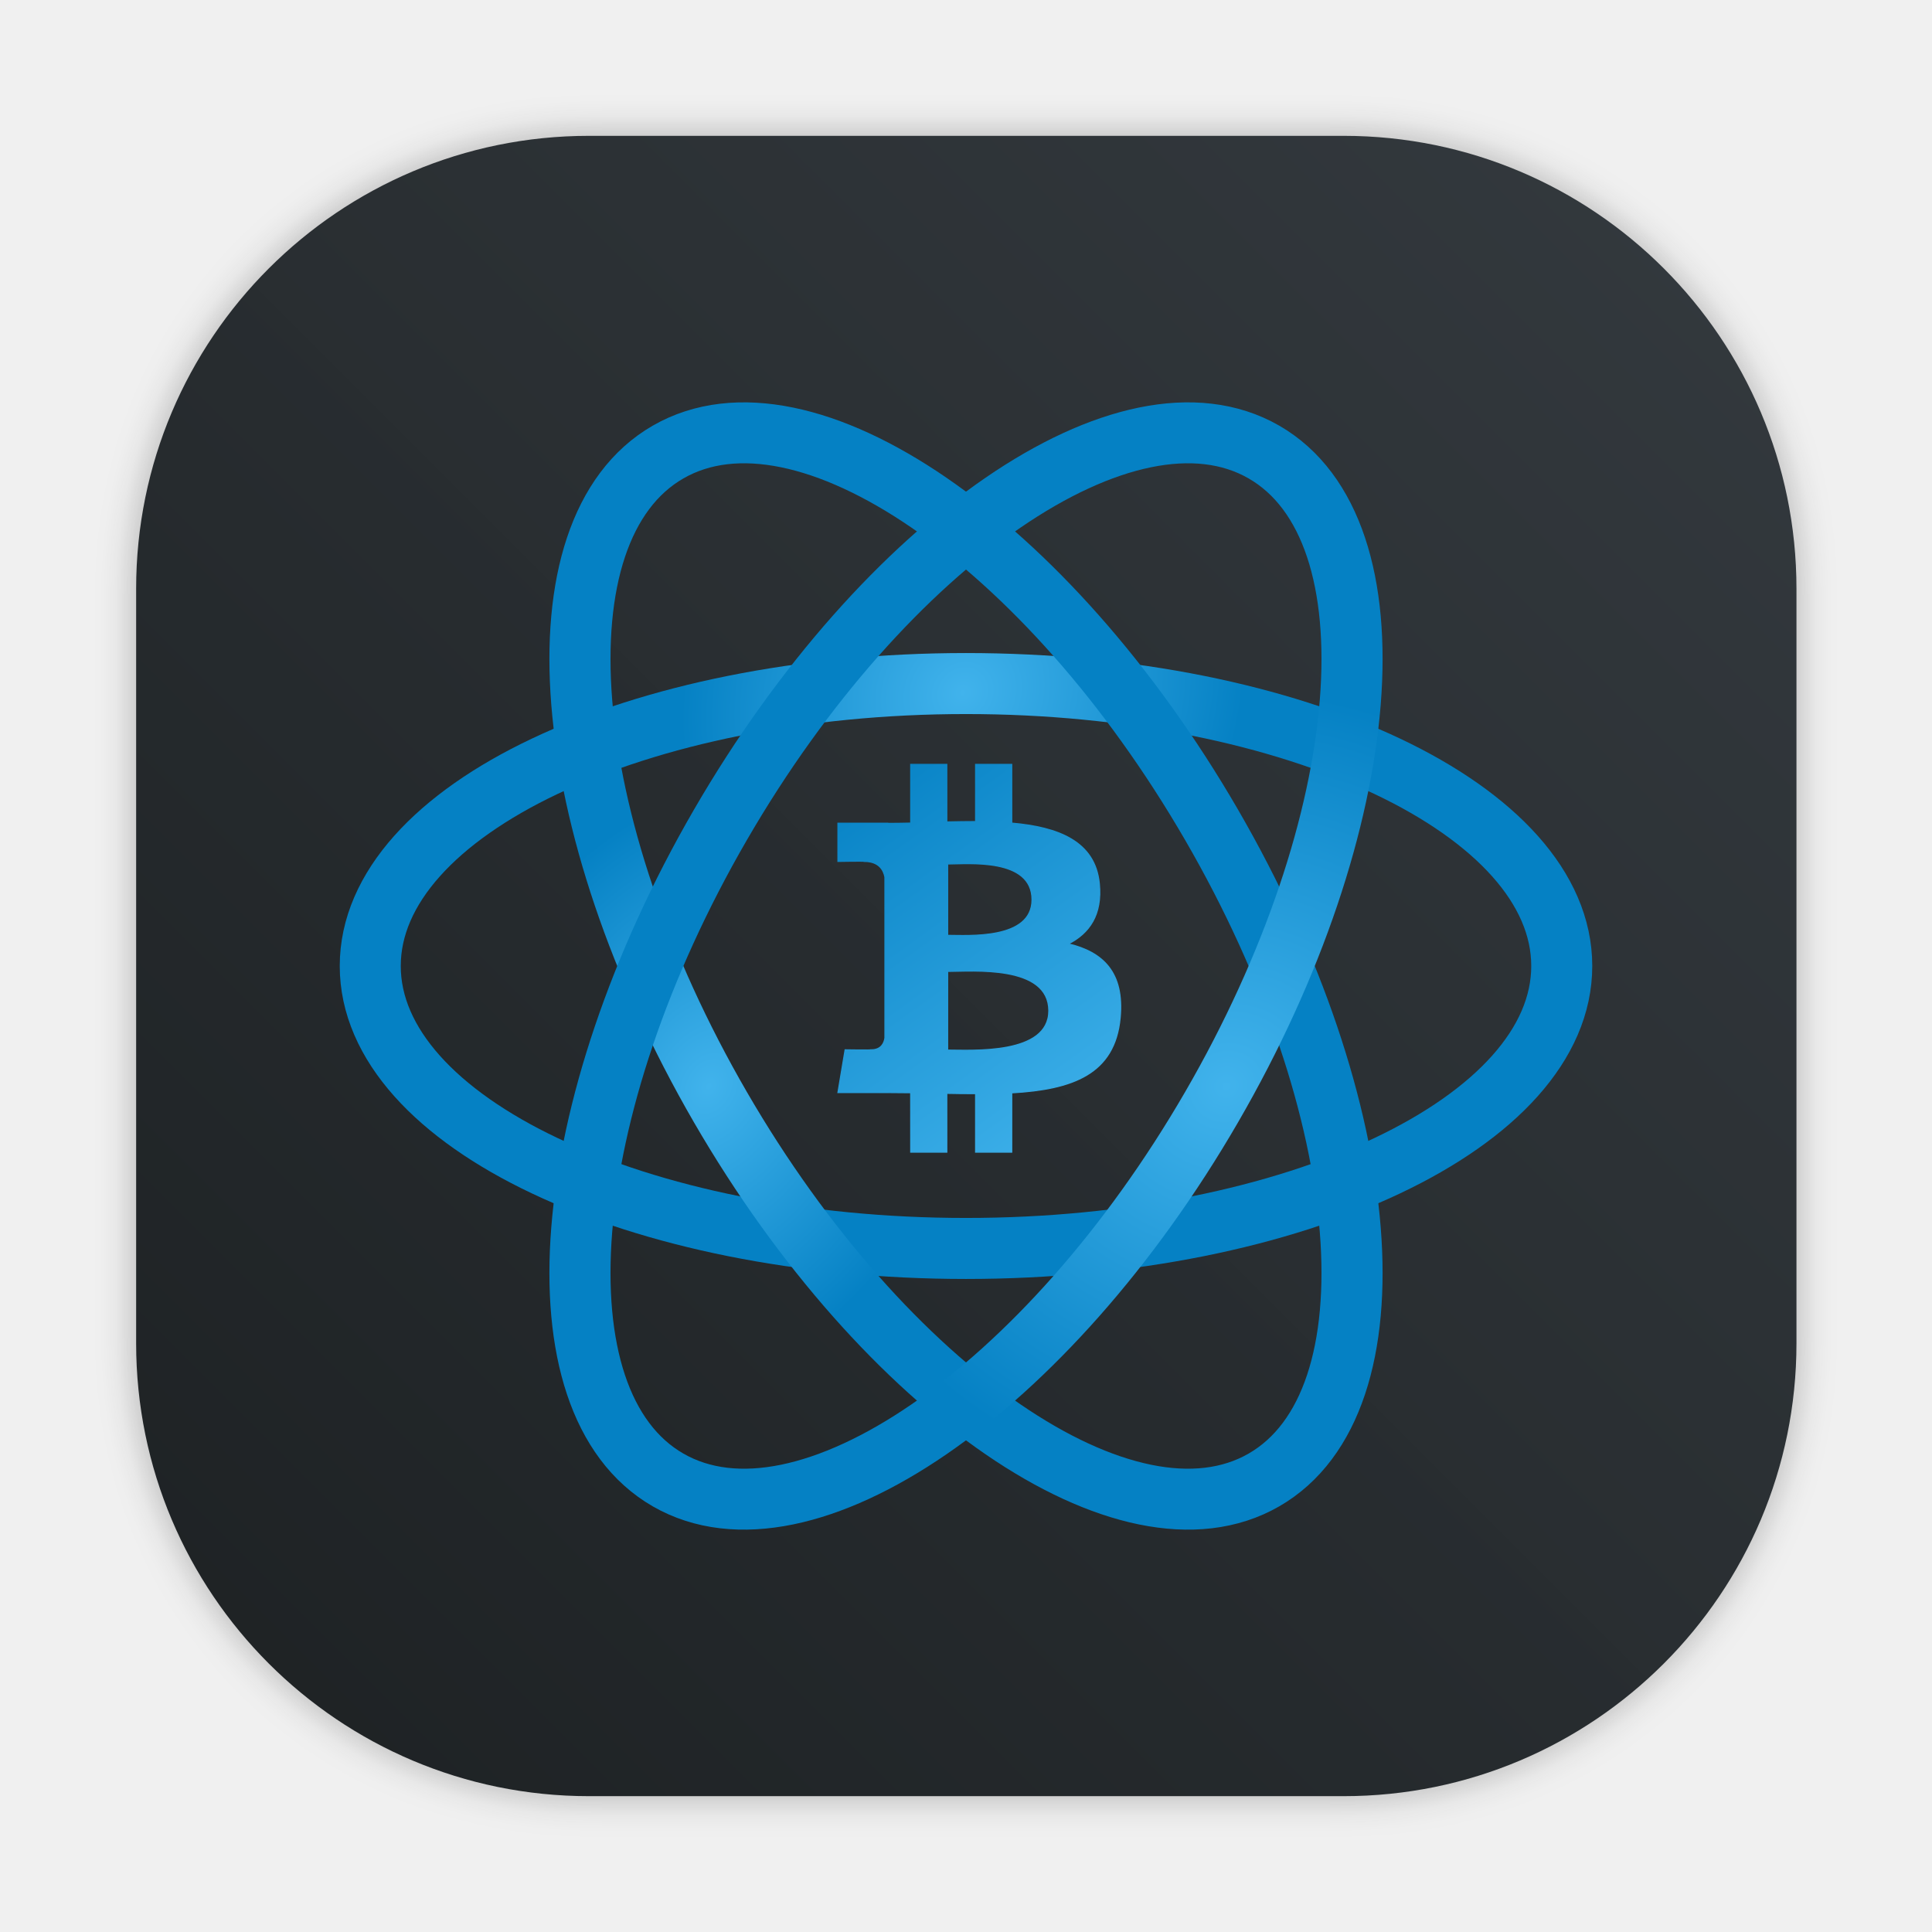
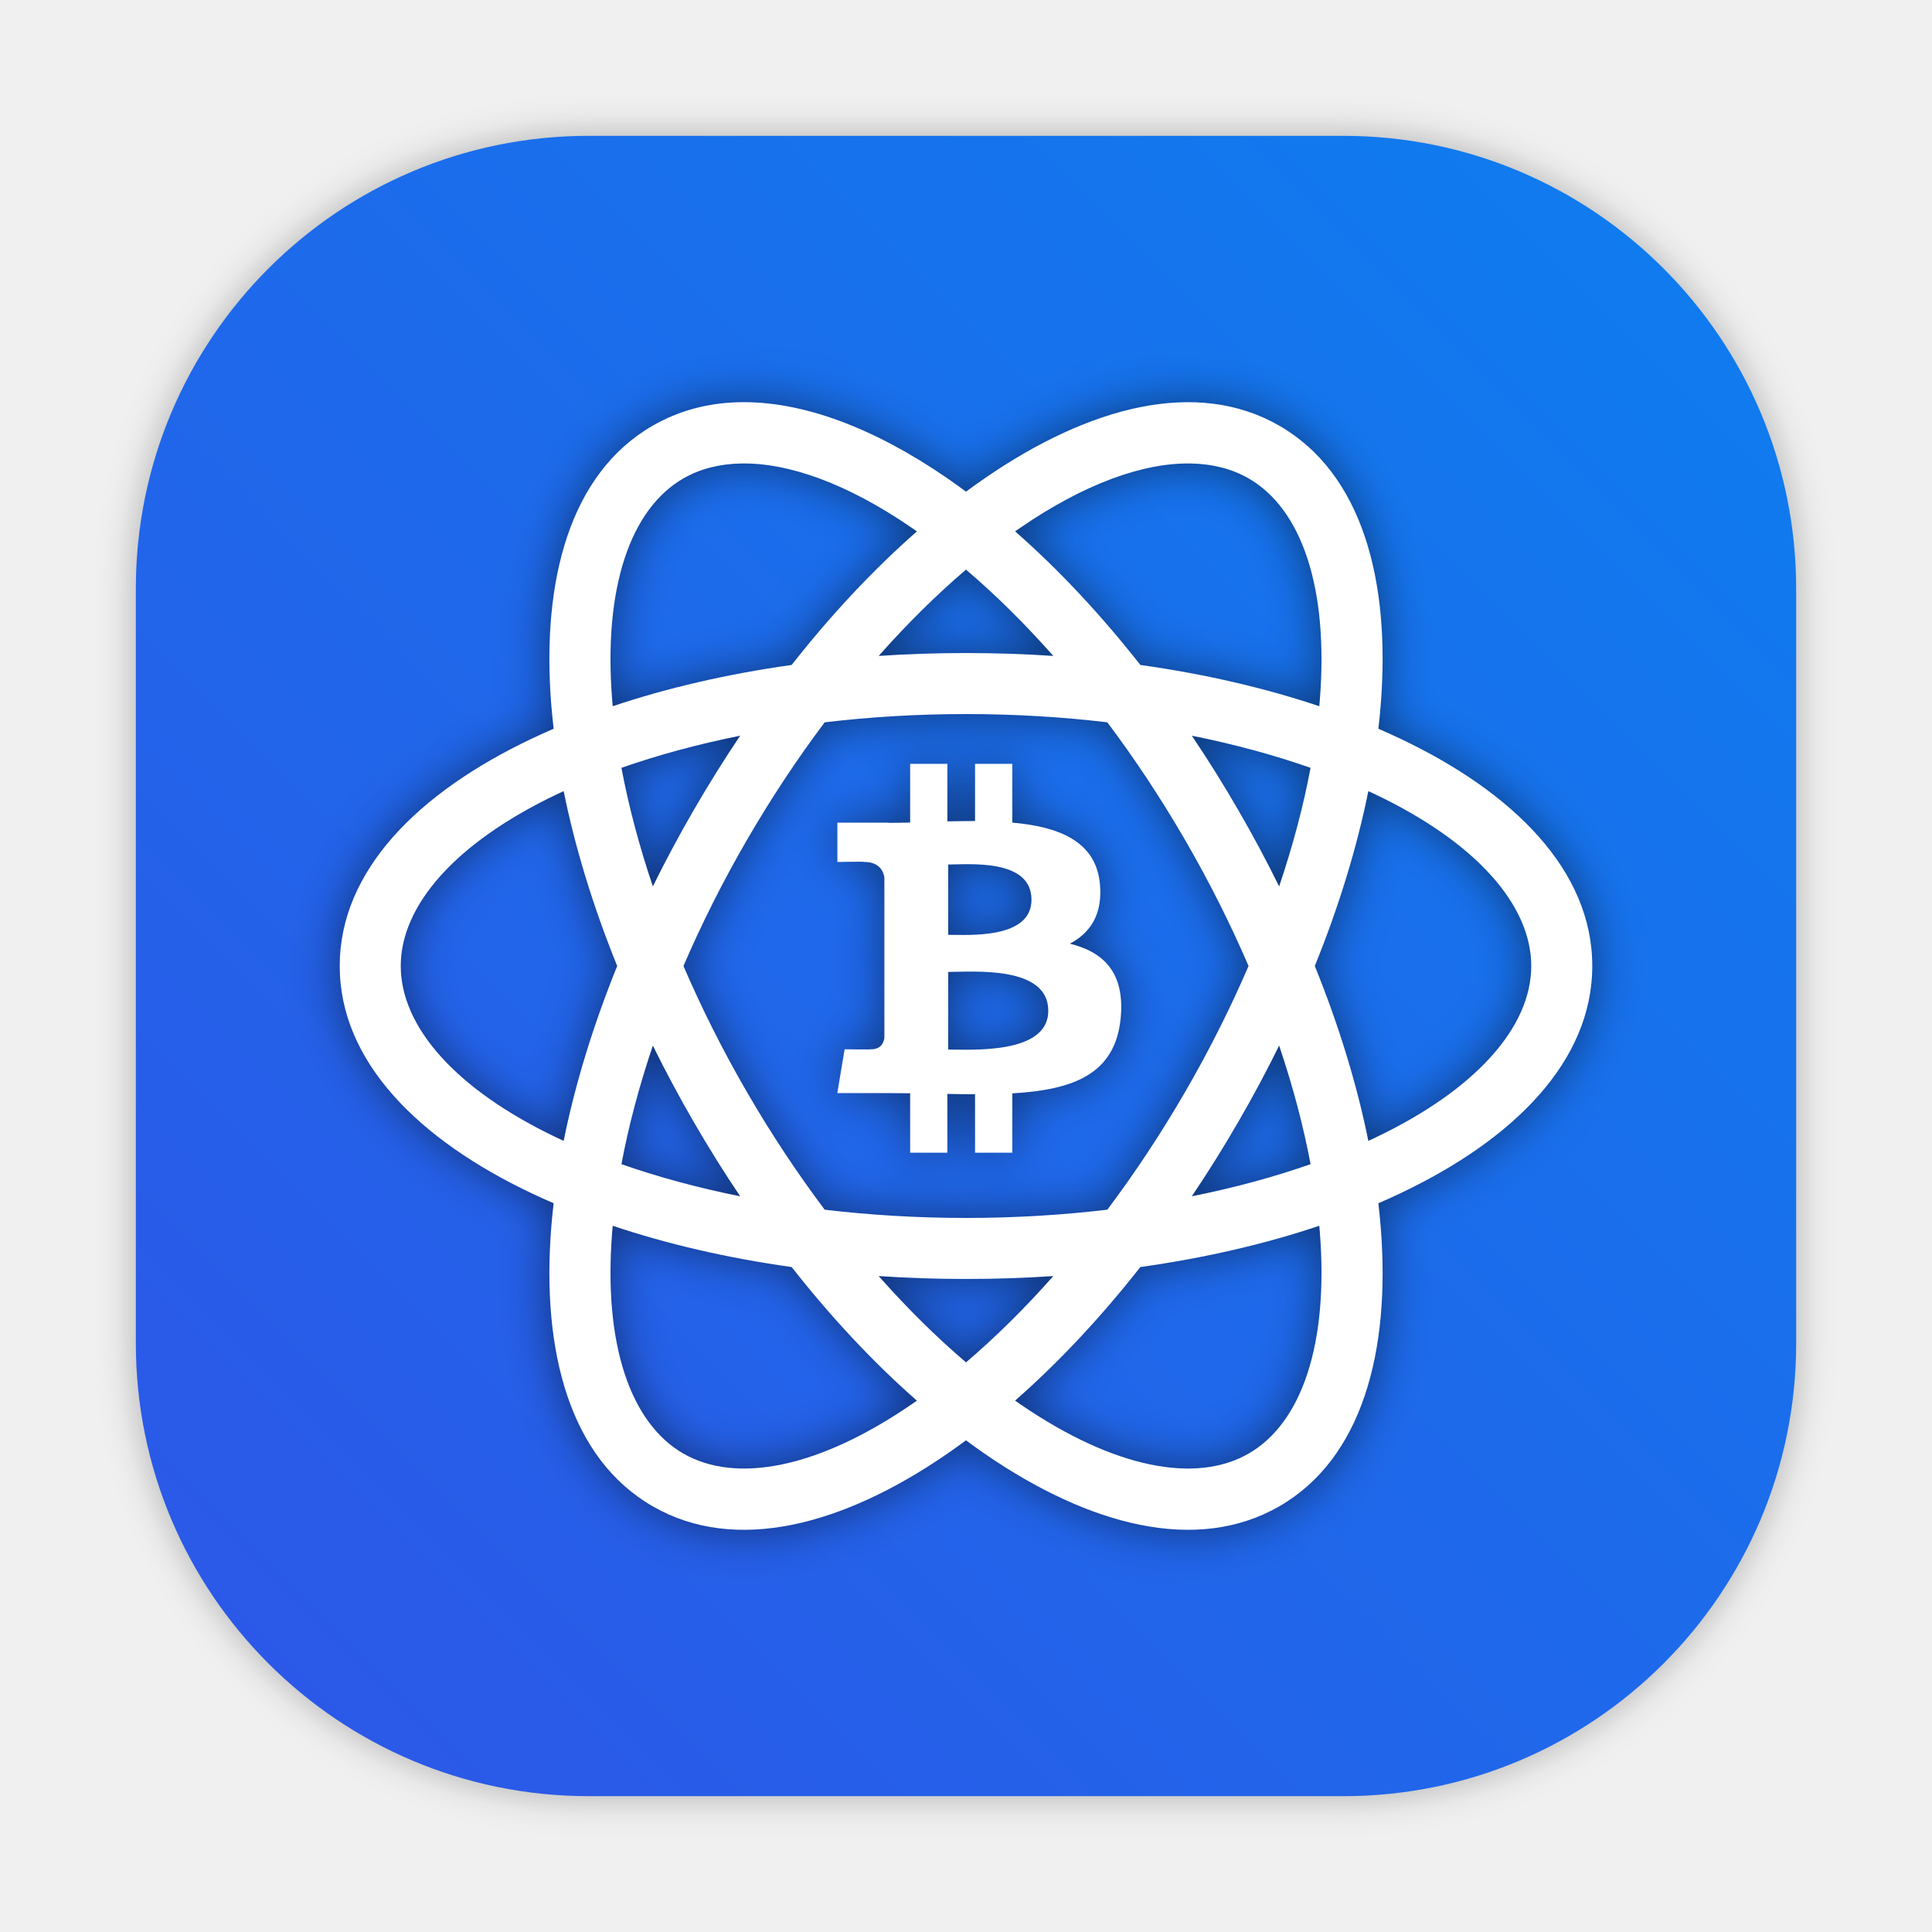
- <svg xmlns="http://www.w3.org/2000/svg" xmlns:xlink="http://www.w3.org/1999/xlink" viewBox="0 0 64 64" height="64" width="64" id="svg2" version="1.1" xml:space="preserve">
+ <svg xmlns="http://www.w3.org/2000/svg" viewBox="0 0 64 64" height="64" width="64" id="svg2" version="1.1" xml:space="preserve">
  <defs id="defs6">
+     <linearGradient id="linearGradient9">
+       <stop style="stop-color:#ffffff;stop-opacity:1;" offset="0" id="stop8" />
+       <stop style="stop-color:#0581c4;stop-opacity:1;" offset="1" id="stop9" />
+     </linearGradient>
+     <linearGradient id="linearGradient6">
+       <stop style="stop-color:#ffffff;stop-opacity:1;" offset="0" id="stop3" />
+       <stop style="stop-color:#0581c4;stop-opacity:1;" offset="1" id="stop6" />
+     </linearGradient>
    <linearGradient id="b" x1="399.57" x2="399.57" y1="545.8" y2="517.8" gradientTransform="matrix(2.1429,0,0,2.1429,-826.36,-1107.5)" gradientUnits="userSpaceOnUse">
      <stop stop-color="#3889e9" offset="0" id="stop2" />
      <stop stop-color="#5ea5fb" offset="1" id="stop4" />
    </linearGradient>
    <filter id="c" x="-.036" y="-.036" width="1.072" height="1.072" color-interpolation-filters="sRGB">
      <feGaussianBlur stdDeviation="0.42" id="feGaussianBlur7" />
    </filter>
    <linearGradient id="g" x1="32.02" x2="32.02" y1="2.043" y2="62.045" gradientUnits="userSpaceOnUse">
      <stop stop-color="#0369a3" offset="0" id="stop10" />
      <stop stop-color="#047fc6" offset="1" id="stop12" />
    </linearGradient>
    <linearGradient id="f" x1="32" x2="32" y1="7" y2="57" gradientUnits="userSpaceOnUse">
      <stop stop-color="#d2f3fc" offset="0" id="stop15" />
      <stop stop-color="#fff" offset="1" id="stop17" />
    </linearGradient>
    <linearGradient id="e" x1="45.501" x2="45.501" y1="7.106" y2="29.896" gradientUnits="userSpaceOnUse">
      <stop stop-color="#ebfafe" offset="0" id="stop20" />
      <stop stop-color="#e7f8fc" offset="1" id="stop22" />
    </linearGradient>
    <filter id="k" x="-.036" y="-.036" width="1.072" height="1.072" color-interpolation-filters="sRGB">
      <feGaussianBlur stdDeviation="0.75" id="feGaussianBlur25" />
    </filter>
    <radialGradient id="d" cx="38.066" cy="26.192" r="25" gradientTransform="matrix(-.8 2.9886e-8 -1.9265e-8 -1 80.453 40.192)" gradientUnits="userSpaceOnUse">
      <stop stop-color="#1e353c" stop-opacity=".485" offset="0" id="stop28" />
      <stop stop-color="#191919" stop-opacity="0" offset="1" id="stop30" />
    </radialGradient>
    <linearGradient id="h-26" x1="499.95" x2="499.95" y1="2.008" y2="1026" gradientTransform="matrix(.99609 0 0 .99609 2 2)" gradientUnits="userSpaceOnUse">
      <stop stop-color="#fff" offset="0" id="stop33" />
      <stop stop-color="#d7d7d7" offset="1" id="stop35" />
    </linearGradient>
    <radialGradient id="i-5" cx="512.01" cy="512.01" r="470.16" gradientTransform="matrix(.97625 0 0 .97625 12.152 12.141)" gradientUnits="userSpaceOnUse">
      <stop stop-opacity="0" offset="0" id="stop38" />
      <stop stop-opacity=".526" offset="1" id="stop40" />
    </radialGradient>
    <filter id="g-1" x="-.048" y="-.048" width="1.096" height="1.096" color-interpolation-filters="sRGB">
      <feGaussianBlur stdDeviation="6.174" id="feGaussianBlur43" />
    </filter>
    <linearGradient id="f-9" x1="2331.3" x2="2331.3" y1="435.51" y2="45.726" gradientTransform="matrix(2.6682,0,0,2.6682,-5700.6,-128.41)" gradientUnits="userSpaceOnUse">
      <stop stop-color="#807c76" offset=".058" id="stop46" />
      <stop stop-color="#d4d7d0" offset=".385" id="stop48" />
      <stop stop-color="#bdbfba" offset=".558" id="stop50" />
      <stop stop-color="#acb3ac" offset=".635" id="stop52" />
      <stop stop-color="#dadfda" offset=".75" id="stop54" />
      <stop stop-color="#c2c7c1" offset=".863" id="stop56" />
      <stop stop-color="#7f7a75" offset=".941" id="stop58" />
    </linearGradient>
    <filter id="d-6" x="-.06" y="-.06" width="1.12" height="1.12" color-interpolation-filters="sRGB">
      <feGaussianBlur stdDeviation="0.65" id="feGaussianBlur61" />
    </filter>
    <linearGradient id="a-3" x1="32" x2="32" y1="2" y2="62" gradientTransform="matrix(0.95161,0,0,0.95161,385.6,486.76)" gradientUnits="userSpaceOnUse">
      <stop stop-color="#f5faff" offset="0" id="stop927" />
      <stop stop-color="#cfdef0" offset="1" id="stop929" />
    </linearGradient>
    <style type="text/css" id="style987" />
    <filter color-interpolation-filters="sRGB" height="1.048" width="1.048" y="-.024" x="-.024" id="filter2761">
      <feGaussianBlur id="feGaussianBlur2" stdDeviation="0.146" />
    </filter>
    <linearGradient gradientUnits="userSpaceOnUse" gradientTransform="translate(0 -.07421)" y2="1.17" y1="15.576" x2="15.65" x1="1.331" id="linearGradient1024-6">
      <stop id="stop5" offset="0" stop-color="#dddfe1" />
      <stop id="stop7" offset="1" stop-opacity=".996" stop-color="#f3f4f6" />
    </linearGradient>
    <style id="style1">.a{fill:none;stroke:#000000;stroke-linecap:round;stroke-linejoin:round;}</style>
    <linearGradient id="linearGradient3987">
      <stop style="stop-color:#41b3ec;stop-opacity:1;" offset="0" id="stop4032" />
      <stop style="stop-color:#0581c4;stop-opacity:1;" offset="1" id="stop3991" />
    </linearGradient>
-     <linearGradient xlink:href="#linearGradient3987" id="linearGradient3996" x1="11.848" y1="179.972" x2="263.601" y2="179.972" gradientUnits="userSpaceOnUse" gradientTransform="translate(8.692492,11.68693)" />
-     <linearGradient xlink:href="#linearGradient3987" id="linearGradient4010" x1="11.348" y1="179.972" x2="264.101" y2="179.972" gradientUnits="userSpaceOnUse" gradientTransform="translate(8.692492,11.68693)" />
-     <linearGradient xlink:href="#linearGradient3987" id="linearGradient4012" gradientUnits="userSpaceOnUse" x1="254.738" y1="334.824" x2="9.121" y2="-4.097" gradientTransform="translate(8.692492,11.68693)" />
-     <radialGradient xlink:href="#linearGradient3987" id="radialGradient3786" cx="523.184" cy="732.085" fx="523.184" fy="732.085" r="146.047" gradientTransform="matrix(-0.8906171,0.8629708,-0.7829131,-0.8079947,1427.022,361.9337)" gradientUnits="userSpaceOnUse" />
-     <radialGradient xlink:href="#linearGradient3987" id="radialGradient3796" cx="529.58" cy="728.158" fx="529.58" fy="728.158" r="146.047" gradientTransform="matrix(-0.8708372,0.5529273,-0.7189716,-1.132077,466.9435,499.5492)" gradientUnits="userSpaceOnUse" />
-     <radialGradient xlink:href="#linearGradient3987" id="radialGradient3800" cx="505.655" cy="726.392" fx="505.655" fy="726.392" r="146.047" gradientTransform="matrix(-0.9482192,1.340402,-1.43021,-1.003715,1646.322,-657.0863)" gradientUnits="userSpaceOnUse" />
    <filter id="filter1057-3" x="-0.027" y="-0.027" width="1.054" height="1.054" color-interpolation-filters="sRGB">
      <feGaussianBlur stdDeviation="0.619" id="feGaussianBlur866-6" />
    </filter>
    <filter id="filter1057" x="-0.027" y="-0.027" width="1.054" height="1.054" color-interpolation-filters="sRGB">
      <feGaussianBlur stdDeviation="0.619" id="feGaussianBlur1" />
    </filter>
    <linearGradient id="linearGradient1053" x1="-127" x2="-72" y1="60" y2="5" gradientTransform="translate(49.445,6.3504)" gradientUnits="userSpaceOnUse">
      <stop stop-color="#1d2123" offset="0" id="stop1" />
      <stop stop-color="#33393e" stop-opacity=".996" offset="1" id="stop2-3" />
    </linearGradient>
+     <linearGradient id="linearGradient1053-5" x1="-127" x2="-72" y1="60" y2="5" gradientTransform="matrix(1.000031,0,0,1.000031,49.43163,6.348319)" gradientUnits="userSpaceOnUse">
+       <stop stop-color="#2e55e7" offset="0" id="stop1-3" />
+       <stop stop-color="#0d7eef" offset="1" id="stop2-6" />
+     </linearGradient>
+     <filter style="color-interpolation-filters:sRGB" id="filter3" x="-0.046" y="-0.051" width="1.091" height="1.101">
+       <feGaussianBlur stdDeviation="14.629" id="feGaussianBlur3" />
+     </filter>
  </defs>
  <g transform="translate(82.065,-6.86)" id="g8">
    <rect x="-77.565" y="11.36" width="55" height="55" ry="15" fill="#141414" filter="url(#filter1057)" opacity="0.3" stroke-linecap="round" stroke-width="2.744" id="rect2" />
-     <rect x="-77.555" y="11.36" width="55" height="55" ry="15" fill="url(#linearGradient1053)" stroke-linecap="round" stroke-width="2.744" id="rect3" style="fill:url(#linearGradient1053)" />
+     <rect x="-77.565" y="11.36" width="55" height="55" ry="15" fill="url(#linearGradient1053-5)" stroke-linecap="round" stroke-width="2.744" id="rect3-7" style="fill:url(#linearGradient1053-5)" />
  </g>
  <g id="g1" transform="matrix(0.05389808,0,0,0.05389808,10.98484,10.98484)">
-     <ellipse style="fill:none;fill-opacity:0;stroke:url(#radialGradient3786);stroke-width:37.5;stroke-miterlimit:4;stroke-dasharray:none;stroke-opacity:1;marker-start:none" id="path3803" cx="389.906" cy="389.906" rx="366.155" ry="173.599" />
-     <ellipse transform="matrix(-0.5014154,-0.8652067,0.8668402,-0.498586,0,0)" id="path4023" style="fill:none;fill-opacity:0;stroke:url(#radialGradient3796);stroke-width:37.5;stroke-miterlimit:4;stroke-dasharray:none;stroke-opacity:1;marker-start:none" cx="-532.39" cy="141.845" rx="365.122" ry="174.092" />
-     <ellipse style="fill:none;fill-opacity:0;stroke:url(#radialGradient3800);stroke-width:37.5;stroke-miterlimit:4;stroke-dasharray:none;stroke-opacity:1;marker-start:none" id="path4029" transform="matrix(-0.5014153,0.8652067,-0.8668402,-0.498586,0,0)" cx="143.585" cy="-532.856" rx="365.122" ry="174.092" />
-     <g id="g5" transform="matrix(0.6902508,0,0,0.6845252,303.0248,261.9524)" style="fill:url(#linearGradient4010);fill-opacity:1;stroke:url(#linearGradient3996)">
-       <path id="path7" d="m 217.021,167.042 c 18.631,-9.483 30.288,-26.184 27.565,-54.007 C 240.919,75.012 208.06,62.262 166.58,58.631 L 166.572,5.89 h -32.139 l -0.009,51.354 c -8.456,0 -17.076,0.166 -25.657,0.338 L 108.76,5.897 76.65,5.894 76.644,58.622 c -6.959,0.142 -13.793,0.277 -20.466,0.277 v -0.156 l -44.33,-0.018 0.006,34.282 c 0,0 23.734,-0.446 23.343,-0.013 13.013,0.009 17.262,7.559 18.484,14.076 l 0.01,60.083 v 84.397 c -0.573,4.09 -2.984,10.625 -12.083,10.637 0.414,0.364 -23.379,-0.004 -23.379,-0.004 l -6.375,38.335 h 41.817 c 7.792,0.009 15.448,0.13 22.959,0.19 l 0.028,53.338 32.102,0.009 -0.009,-52.779 c 8.832,0.18 17.357,0.258 25.684,0.247 l -0.009,52.532 h 32.138 l 0.018,-53.249 c 54.022,-3.1 91.842,-16.697 96.544,-67.385 3.79,-40.809 -15.434,-59.025 -46.105,-66.379 z M 109.535,95.321 c 18.126,0 75.132,-5.767 75.14,32.064 -0.008,36.269 -56.996,32.032 -75.14,32.032 V 95.321 Z m -0.014,167.126 0.014,-70.672 c 21.778,-0.006 90.085,-6.261 90.094,35.32 0.009,39.876 -68.316,35.336 -90.108,35.352 z" style="fill:url(#linearGradient4012);fill-opacity:1;stroke:url(#linearGradient4012)" />
+     <g id="g2" style="fill:#000000;fill-opacity:1;filter:url(#filter3);opacity:0.5">
+       <path id="path4029" style="baseline-shift:baseline;display:inline;overflow:visible;vector-effect:none;fill:#000000;enable-background:accumulate;stop-color:#000000;stop-opacity:1;opacity:1;fill-opacity:1" d="M -86.5 -237.232 C -76.831 -221.7 -64.189 -208.953 -48.333 -199.781 C 2.407 -170.43 68.197 -188.144 131.516 -231.826 C 135.534 -234.598 139.528 -237.465 143.547 -240.457 C 147.557 -237.472 151.586 -234.599 155.595 -231.833 C 218.898 -188.162 284.68 -170.429 335.499 -199.825 C 386.317 -229.22 403.88 -295.163 397.783 -371.925 C 397.397 -376.787 396.928 -381.717 396.352 -386.69 C 400.948 -388.681 405.424 -390.713 409.828 -392.813 C 479.246 -425.912 527.453 -474.139 527.453 -532.838 C 527.453 -591.537 479.274 -639.775 409.856 -672.874 C 405.441 -674.979 400.904 -677.039 396.296 -679.035 C 396.875 -684.031 397.381 -688.964 397.769 -693.849 C 403.868 -770.63 386.243 -836.582 335.503 -865.932 C 284.763 -895.282 218.974 -877.569 155.654 -833.887 C 151.636 -831.115 147.642 -828.248 143.623 -825.256 C 139.613 -828.241 135.585 -831.114 131.575 -833.88 C 68.272 -877.55 2.49 -895.283 -48.328 -865.888 C -99.147 -836.492 -116.71 -770.55 -110.612 -693.788 C -110.226 -688.926 -109.757 -683.996 -109.182 -679.023 C -113.778 -677.032 -118.253 -675 -122.658 -672.9 C -192.076 -639.801 -240.282 -591.574 -240.282 -532.875 C -240.282 -474.175 -192.104 -425.938 -122.686 -392.839 C -118.27 -390.733 -113.734 -388.674 -109.126 -386.678 C -109.705 -381.682 -110.211 -376.749 -110.599 -371.864 C -114.792 -319.077 -107.773 -271.403 -86.5 -237.232 z M -55.177 -258.318 C -70.285 -283.39 -77.05 -321.221 -73.261 -368.922 C -73.159 -370.206 -73.021 -371.512 -72.904 -372.808 C -39.696 -361.593 -2.844 -352.954 36.62 -347.369 C 61.205 -315.879 87.116 -288.158 113.444 -264.932 C 112.394 -264.191 111.355 -263.464 110.308 -262.742 C 53.089 -223.269 2.774 -213.591 -29.596 -232.315 C -39.711 -238.166 -48.31 -246.923 -55.177 -258.318 z M -193.105 -497.667 C -199.522 -509.324 -202.791 -521.162 -202.791 -532.865 C -202.791 -570.314 -169.269 -609.131 -106.539 -639.04 C -105.391 -639.588 -104.243 -640.126 -103.078 -640.666 C -96.165 -606.21 -85.159 -569.867 -70.231 -532.791 C -85.136 -495.756 -96.126 -459.445 -103.036 -425.024 C -104.214 -425.569 -105.382 -426.121 -106.542 -426.674 C -149.669 -447.237 -178.987 -472.023 -193.105 -497.667 z M -67.599 -410.699 C -63.271 -433.92 -56.872 -458.443 -48.37 -483.734 C -40.653 -467.97 -32.231 -452.167 -23.151 -436.41 C -14.07 -420.651 -4.622 -405.445 5.146 -390.866 C -20.966 -396.135 -45.363 -402.844 -67.599 -410.699 z M 9.361 -455.216 C -5.591 -481.162 -18.569 -507.23 -29.549 -532.913 C -18.579 -558.562 -5.614 -584.622 9.318 -610.535 C 24.263 -636.469 40.304 -660.741 57.005 -683.1 C 84.682 -686.411 113.685 -688.194 143.574 -688.194 C 173.437 -688.194 202.449 -686.412 230.104 -683.106 C 246.814 -660.737 262.857 -636.445 277.809 -610.497 C 292.762 -584.55 305.739 -558.484 316.72 -532.8 C 305.749 -507.152 292.784 -481.09 277.852 -455.178 C 262.907 -429.243 246.866 -404.972 230.165 -382.613 C 202.488 -379.302 173.485 -377.519 143.596 -377.519 C 113.732 -377.519 84.722 -379.3 57.066 -382.606 C 40.356 -404.976 24.313 -429.268 9.361 -455.216 z M 90.088 -341.802 C 107.567 -340.617 125.439 -340.02 143.594 -340.02 C 161.772 -340.02 179.635 -340.623 197.135 -341.811 C 179.52 -321.777 161.51 -303.934 143.596 -288.56 C 125.683 -303.934 107.702 -321.771 90.088 -341.802 z M -48.31 -581.966 C -56.817 -607.264 -63.246 -631.785 -67.578 -655.014 C -45.332 -662.87 -20.902 -669.575 5.222 -674.843 C -4.555 -660.252 -14.008 -645.055 -23.097 -629.283 C -32.174 -613.531 -40.595 -597.724 -48.31 -581.966 z M 173.71 -265.011 C 200.015 -288.226 225.908 -315.909 250.473 -347.372 C 289.951 -352.955 326.828 -361.579 360.047 -372.796 C 360.166 -371.476 360.286 -370.164 360.39 -368.856 C 365.903 -299.453 349.09 -250.954 316.799 -232.275 C 284.507 -213.597 234.178 -223.259 176.943 -262.743 C 175.865 -263.487 174.79 -264.248 173.71 -265.011 z M -72.876 -692.917 C -72.996 -694.237 -73.116 -695.549 -73.22 -696.857 C -78.733 -766.259 -61.92 -814.759 -29.628 -833.438 C 2.663 -852.116 52.992 -842.454 110.227 -802.97 C 111.305 -802.226 112.38 -801.465 113.461 -800.702 C 87.155 -777.486 61.263 -749.804 36.698 -718.341 C -2.78 -712.758 -39.658 -704.133 -72.876 -692.917 z M 281.948 -390.87 C 291.726 -405.462 301.178 -420.657 310.267 -436.43 C 319.344 -452.182 327.765 -467.989 335.48 -483.747 C 343.987 -458.448 350.416 -433.928 354.748 -410.699 C 332.502 -402.842 308.073 -396.138 281.948 -390.87 z M 90.035 -723.902 C 107.65 -743.935 125.661 -761.779 143.575 -777.153 C 161.487 -761.779 179.469 -743.941 197.082 -723.911 C 179.604 -725.096 161.73 -725.693 143.576 -725.693 C 125.398 -725.693 107.536 -725.09 90.035 -723.902 z M 390.248 -425.047 C 383.335 -459.503 372.329 -495.845 357.401 -532.922 C 372.306 -569.956 383.296 -606.268 390.206 -640.689 C 391.384 -640.143 392.552 -639.592 393.712 -639.038 C 456.442 -609.129 489.962 -570.297 489.962 -532.848 C 489.962 -495.399 456.439 -456.582 393.709 -426.672 C 392.561 -426.125 391.413 -425.587 390.248 -425.047 z M 173.726 -800.781 C 174.775 -801.521 175.816 -802.249 176.862 -802.971 C 234.081 -842.444 284.396 -852.122 316.766 -833.398 C 349.136 -814.674 365.943 -766.174 360.432 -696.791 C 360.33 -695.507 360.191 -694.2 360.074 -692.905 C 326.867 -704.12 290.013 -712.758 250.55 -718.344 C 225.965 -749.834 200.054 -777.555 173.726 -800.781 z M 335.54 -581.979 C 327.823 -597.743 319.402 -613.545 310.321 -629.303 C 301.24 -645.061 291.791 -660.269 282.024 -674.847 C 308.136 -669.578 332.533 -662.869 354.769 -655.014 C 350.442 -631.793 344.042 -607.27 335.54 -581.979 z " transform="matrix(-0.5014153,0.8652067,-0.8668402,-0.498586,0,0)" />
+       <path id="path7" d="m 217.021,167.042 c 18.631,-9.483 30.288,-26.184 27.565,-54.007 C 240.919,75.012 208.06,62.262 166.58,58.631 L 166.572,5.89 h -32.139 l -0.009,51.354 c -8.456,0 -17.076,0.166 -25.657,0.338 L 108.76,5.897 76.65,5.894 76.644,58.622 c -6.959,0.142 -13.793,0.277 -20.466,0.277 v -0.156 l -44.33,-0.018 0.006,34.282 c 0,0 23.734,-0.446 23.343,-0.013 13.013,0.009 17.262,7.559 18.484,14.076 l 0.01,60.083 v 84.397 c -0.573,4.09 -2.984,10.625 -12.083,10.637 0.414,0.364 -23.379,-0.004 -23.379,-0.004 l -6.375,38.335 h 41.817 c 7.792,0.009 15.448,0.13 22.959,0.19 l 0.028,53.338 32.102,0.009 -0.009,-52.779 c 8.832,0.18 17.357,0.258 25.684,0.247 l -0.009,52.532 h 32.138 l 0.018,-53.249 c 54.022,-3.1 91.842,-16.697 96.544,-67.385 3.79,-40.809 -15.434,-59.025 -46.105,-66.379 z M 109.535,95.321 c 18.126,0 75.132,-5.767 75.14,32.064 -0.008,36.269 -56.996,32.032 -75.14,32.032 V 95.321 Z m -0.014,167.126 0.014,-70.672 c 21.778,-0.006 90.085,-6.261 90.094,35.32 0.009,39.876 -68.316,35.336 -90.108,35.352 z" style="fill-opacity:1;stroke:none;stroke-opacity:1;stroke-width:0.999;stroke-dasharray:none;fill:#000000" transform="matrix(0.6902508,0,0,0.6845251,303.0248,261.9524)" />
+     </g>
+     <g id="g3" style="display:inline">
+       <path id="path2" style="baseline-shift:baseline;display:inline;overflow:visible;opacity:1;vector-effect:none;fill:#ffffff;enable-background:accumulate;stop-color:#000000;stop-opacity:1" d="m -86.5,-237.232 c 9.67,15.532 22.311,28.279 38.167,37.451 50.74,29.35 116.529,11.637 179.849,-32.045 4.018,-2.772 8.012,-5.639 12.031,-8.631 4.01,2.985 8.039,5.858 12.048,8.624 63.303,43.671 129.085,61.404 179.904,32.008 50.819,-29.395 68.381,-95.338 62.284,-172.1 -0.386,-4.862 -0.855,-9.793 -1.431,-14.765 4.596,-1.991 9.071,-4.023 13.476,-6.123 69.418,-33.099 117.624,-81.326 117.624,-140.025 0,-58.699 -48.178,-106.937 -117.596,-140.036 -4.416,-2.105 -8.953,-4.165 -13.56,-6.161 0.579,-4.997 1.085,-9.929 1.473,-14.815 6.099,-76.781 -11.526,-142.733 -62.266,-172.083 -50.74,-29.35 -116.529,-11.637 -179.849,32.045 -4.018,2.772 -8.012,5.639 -12.031,8.631 -4.01,-2.985 -8.038,-5.858 -12.048,-8.624 -63.303,-43.671 -129.085,-61.404 -179.904,-32.008 -50.819,29.395 -68.381,95.338 -62.284,172.1 0.386,4.863 0.855,9.792 1.431,14.765 -4.596,1.991 -9.071,4.023 -13.476,6.123 -69.418,33.099 -117.624,81.326 -117.624,140.025 0,58.699 48.178,106.937 117.596,140.036 4.416,2.106 8.952,4.165 13.56,6.161 -0.579,4.997 -1.085,9.93 -1.473,14.815 -4.193,52.787 2.826,100.461 24.099,134.632 z m 31.323,-21.087 c -15.108,-25.071 -21.873,-62.903 -18.084,-110.604 0.102,-1.284 0.24,-2.59 0.358,-3.886 33.207,11.215 70.06,19.853 109.524,25.439 24.585,31.49 50.496,59.211 76.824,82.437 -1.049,0.741 -2.089,1.468 -3.136,2.19 -57.219,39.473 -107.534,49.151 -139.904,30.427 -10.116,-5.851 -18.714,-14.608 -25.581,-26.003 z M -193.105,-497.667 c -6.417,-11.657 -9.687,-23.495 -9.687,-35.198 0,-37.449 33.523,-76.266 96.253,-106.176 1.147,-0.547 2.296,-1.086 3.461,-1.626 6.913,34.456 17.919,70.799 32.846,107.875 -14.905,37.035 -25.895,73.346 -32.805,107.767 -1.178,-0.546 -2.346,-1.098 -3.506,-1.651 -43.127,-20.563 -72.445,-45.348 -86.563,-70.993 z m 125.506,86.968 c 4.328,-23.221 10.727,-47.744 19.229,-73.035 7.717,15.763 16.138,31.567 25.219,47.324 9.081,15.759 18.529,30.965 28.297,45.543 -26.113,-5.269 -50.509,-11.977 -72.745,-19.833 z m 76.96,-44.517 c -14.952,-25.946 -27.93,-52.014 -38.91,-77.697 10.97,-25.649 23.935,-51.71 38.868,-77.622 14.945,-25.935 30.986,-50.206 47.687,-72.565 27.677,-3.311 56.68,-5.094 86.569,-5.094 29.863,0 58.875,1.781 86.53,5.087 16.71,22.37 32.753,46.662 47.706,72.609 14.952,25.947 27.929,52.013 38.91,77.697 -10.97,25.649 -23.936,51.711 -38.868,77.622 -14.945,25.935 -30.986,50.206 -47.687,72.565 -27.677,3.311 -56.68,5.094 -86.569,5.094 -29.864,0 -58.874,-1.781 -86.53,-5.087 C 40.356,-404.976 24.313,-429.268 9.361,-455.216 Z m 80.727,113.414 c 17.479,1.185 35.352,1.782 53.506,1.782 18.178,0 36.041,-0.603 53.541,-1.791 -17.616,20.034 -35.626,37.877 -53.54,53.251 -17.913,-15.374 -35.894,-33.211 -53.508,-53.242 z M -48.31,-581.966 c -8.507,-25.298 -14.936,-49.819 -19.268,-73.048 22.246,-7.857 46.675,-14.561 72.8,-19.829 -9.777,14.591 -19.23,29.787 -28.319,45.56 -9.077,15.752 -17.498,31.559 -25.213,47.316 z m 222.019,316.955 c 26.305,-23.215 52.198,-50.898 76.763,-82.361 39.478,-5.583 76.355,-14.207 109.574,-25.424 0.12,1.32 0.24,2.632 0.344,3.94 5.513,69.403 -11.3,117.902 -43.592,136.581 -32.291,18.679 -82.621,9.017 -139.856,-30.468 -1.078,-0.744 -2.153,-1.505 -3.234,-2.268 z M -72.876,-692.917 c -0.12,-1.32 -0.24,-2.632 -0.344,-3.94 -5.513,-69.403 11.3,-117.902 43.592,-136.581 32.291,-18.679 82.621,-9.017 139.856,30.468 1.078,0.744 2.153,1.505 3.234,2.268 -26.306,23.215 -52.198,50.898 -76.763,82.361 -39.478,5.583 -76.355,14.208 -109.574,25.424 z m 354.825,302.047 c 9.778,-14.591 19.229,-29.786 28.319,-45.56 9.077,-15.751 17.498,-31.559 25.213,-47.316 8.508,25.298 14.936,49.818 19.268,73.048 -22.247,7.857 -46.675,14.561 -72.8,19.829 z M 90.035,-723.902 c 17.616,-20.033 35.626,-37.878 53.54,-53.251 17.912,15.373 35.894,33.212 53.508,53.242 -17.478,-1.185 -35.352,-1.782 -53.506,-1.782 -18.178,0 -36.04,0.603 -53.541,1.791 z M 390.248,-425.047 c -6.913,-34.457 -17.919,-70.798 -32.846,-107.875 14.905,-37.034 25.895,-73.346 32.805,-107.767 1.178,0.546 2.346,1.097 3.506,1.651 62.73,29.91 96.25,68.742 96.25,106.19 0,37.449 -33.523,76.266 -96.253,106.176 -1.148,0.547 -2.296,1.086 -3.461,1.626 z m -216.522,-375.734 c 1.049,-0.74 2.09,-1.468 3.136,-2.19 57.219,-39.473 107.534,-49.151 139.904,-30.427 32.37,18.724 49.177,67.224 43.666,136.607 -0.102,1.284 -0.24,2.59 -0.358,3.886 -33.207,-11.215 -70.061,-19.853 -109.524,-25.439 -24.585,-31.491 -50.496,-59.211 -76.824,-82.437 z m 161.813,218.802 c -7.717,-15.764 -16.138,-31.566 -25.219,-47.324 -9.081,-15.758 -18.53,-30.965 -28.297,-45.543 26.112,5.268 50.51,11.978 72.745,19.833 -4.328,23.221 -10.727,47.744 -19.229,73.035 z" transform="matrix(-0.5014153,0.8652067,-0.8668402,-0.498586,0,0)" />
+       <path id="path3" d="m 217.021,167.042 c 18.631,-9.483 30.288,-26.184 27.565,-54.007 C 240.919,75.012 208.06,62.262 166.58,58.631 L 166.572,5.89 h -32.139 l -0.009,51.354 c -8.456,0 -17.076,0.166 -25.657,0.338 L 108.76,5.897 76.65,5.894 76.644,58.622 c -6.959,0.142 -13.793,0.277 -20.466,0.277 v -0.156 l -44.33,-0.018 0.006,34.282 c 0,0 23.734,-0.446 23.343,-0.013 13.013,0.009 17.262,7.559 18.484,14.076 l 0.01,60.083 v 84.397 c -0.573,4.09 -2.984,10.625 -12.083,10.637 0.414,0.364 -23.379,-0.004 -23.379,-0.004 l -6.375,38.335 h 41.817 c 7.792,0.009 15.448,0.13 22.959,0.19 l 0.028,53.338 32.102,0.009 -0.009,-52.779 c 8.832,0.18 17.357,0.258 25.684,0.247 l -0.009,52.532 h 32.138 l 0.018,-53.249 c 54.022,-3.1 91.842,-16.697 96.544,-67.385 3.79,-40.809 -15.434,-59.025 -46.105,-66.379 z M 109.535,95.321 c 18.126,0 75.132,-5.767 75.14,32.064 -0.008,36.269 -56.996,32.032 -75.14,32.032 V 95.321 Z m -0.014,167.126 0.014,-70.672 c 21.778,-0.006 90.085,-6.261 90.094,35.32 0.009,39.876 -68.316,35.336 -90.108,35.352 z" style="fill:#ffffff;fill-opacity:1;stroke:#ffffff;stroke-width:0.999;stroke-dasharray:none;stroke-opacity:1" transform="matrix(0.6902508,0,0,0.6845251,303.0248,261.9524)" />
    </g>
  </g>
</svg>
